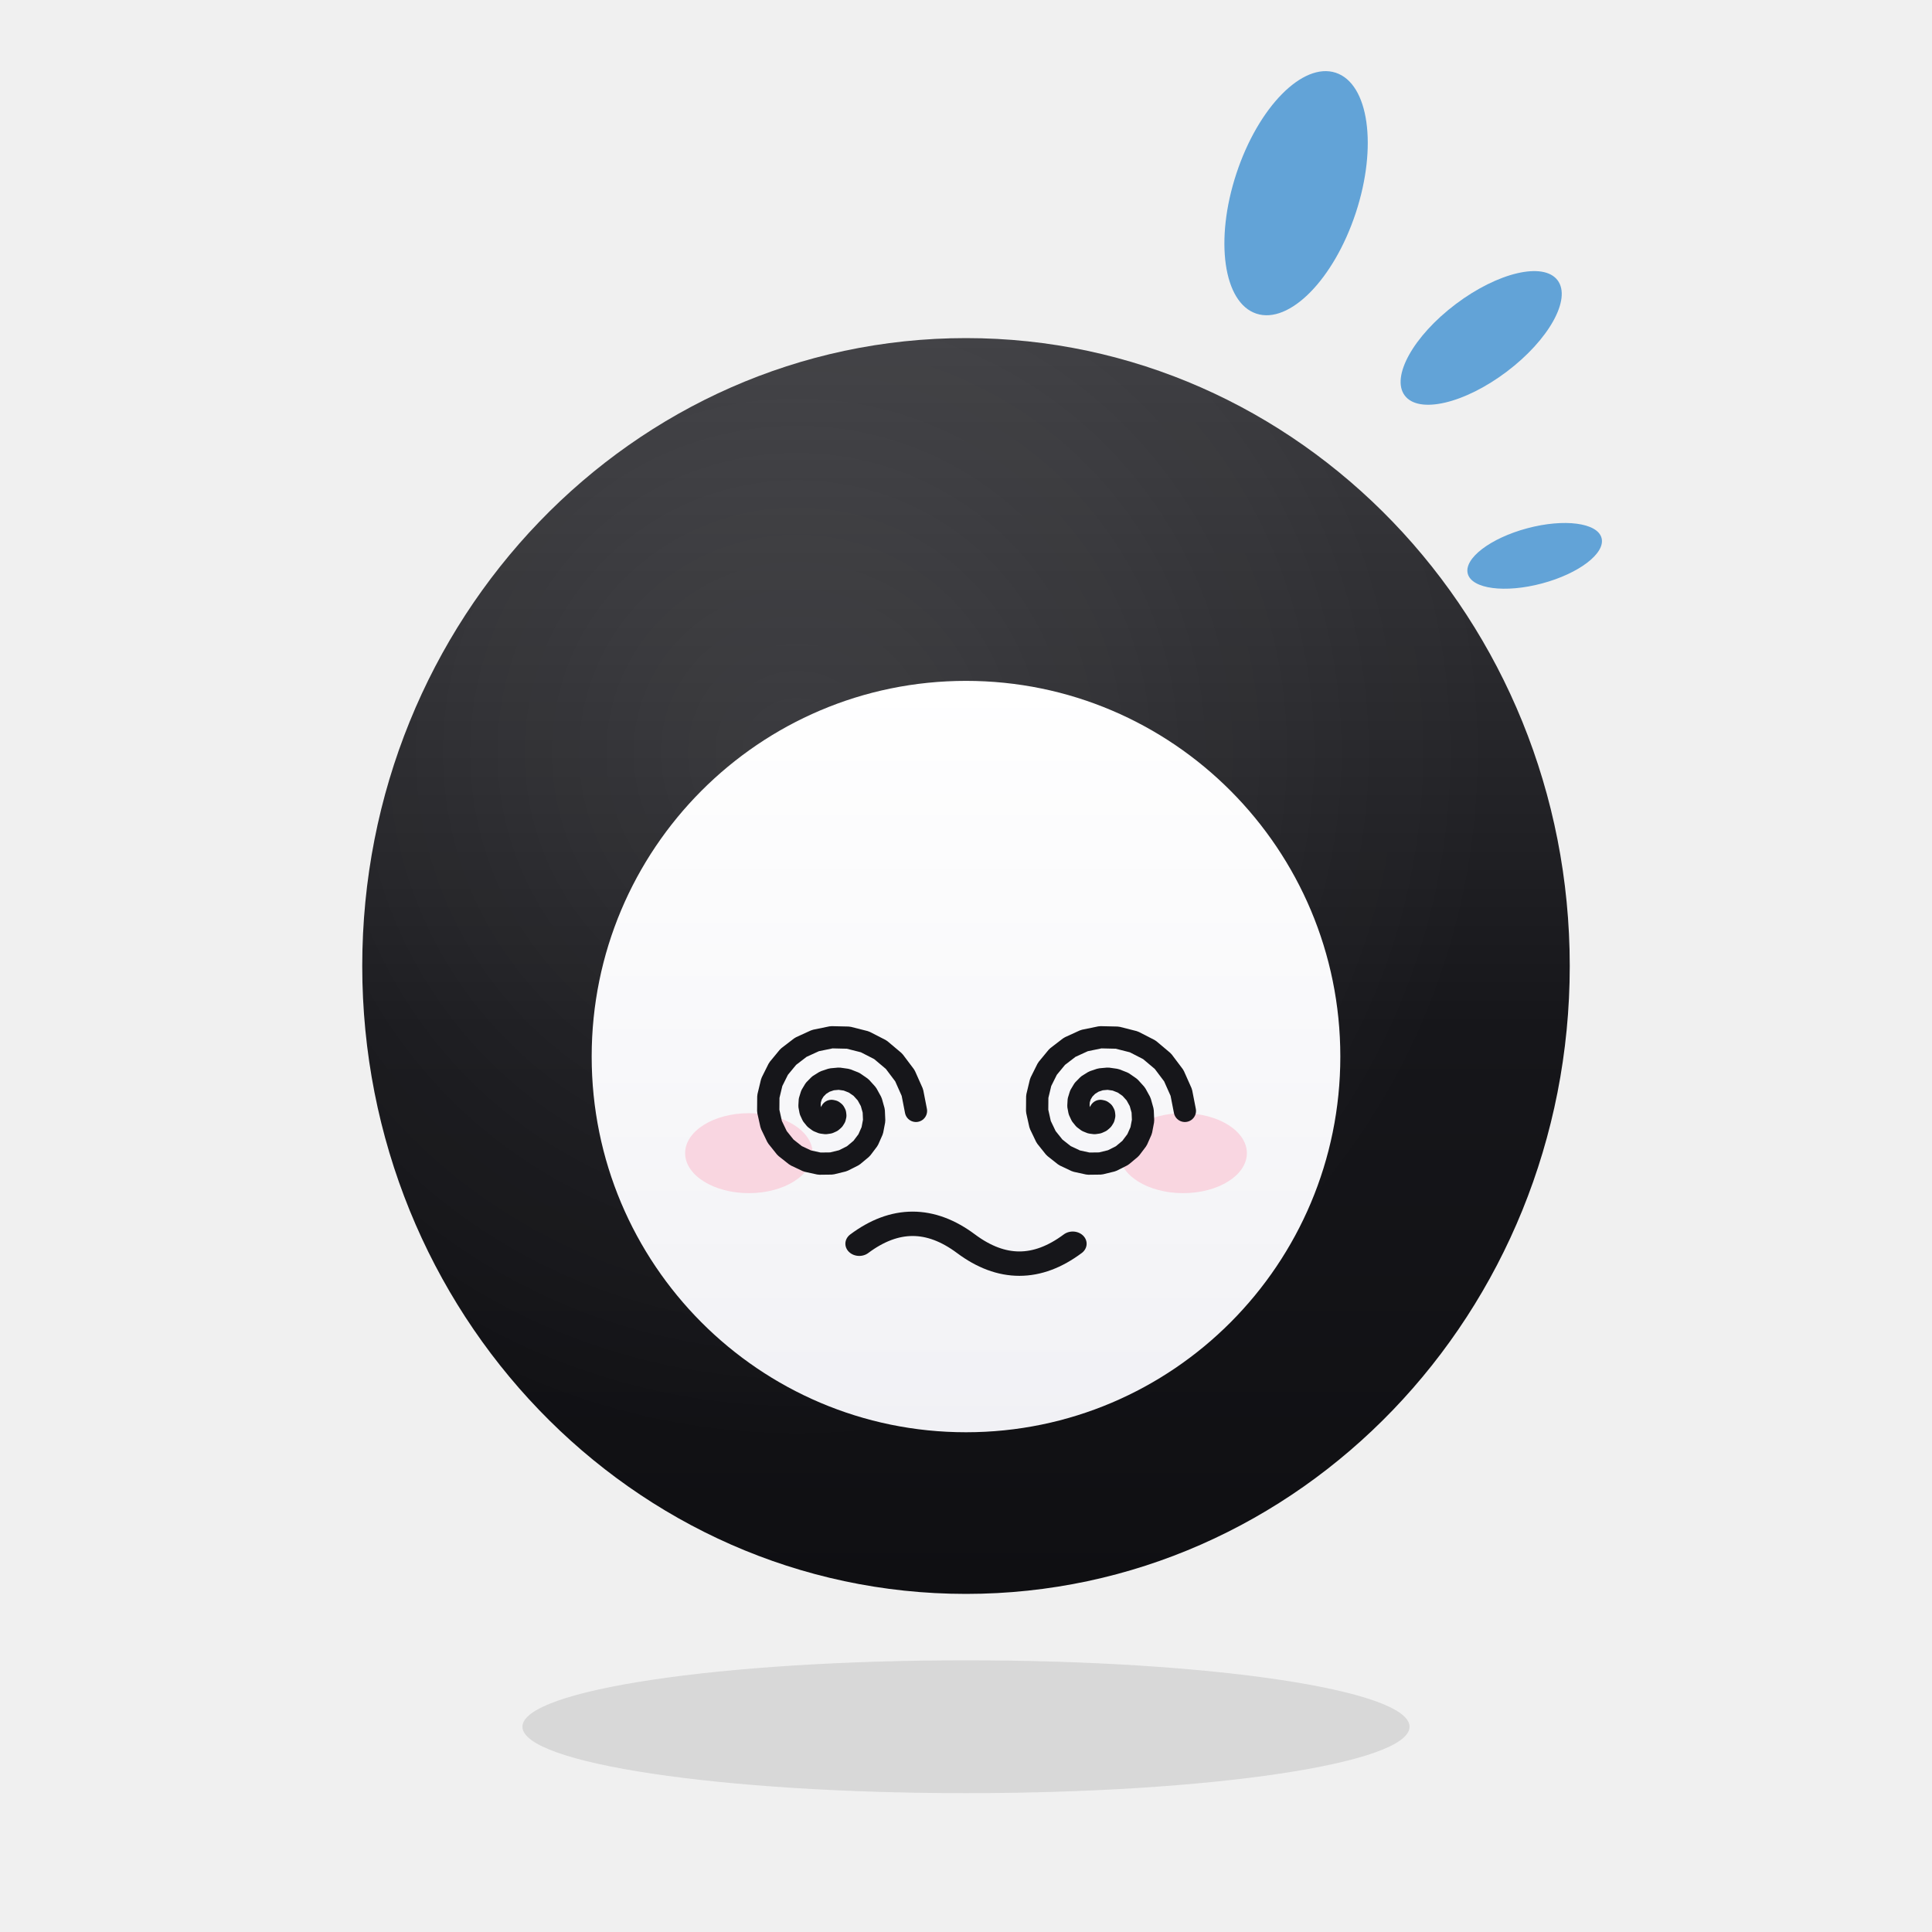
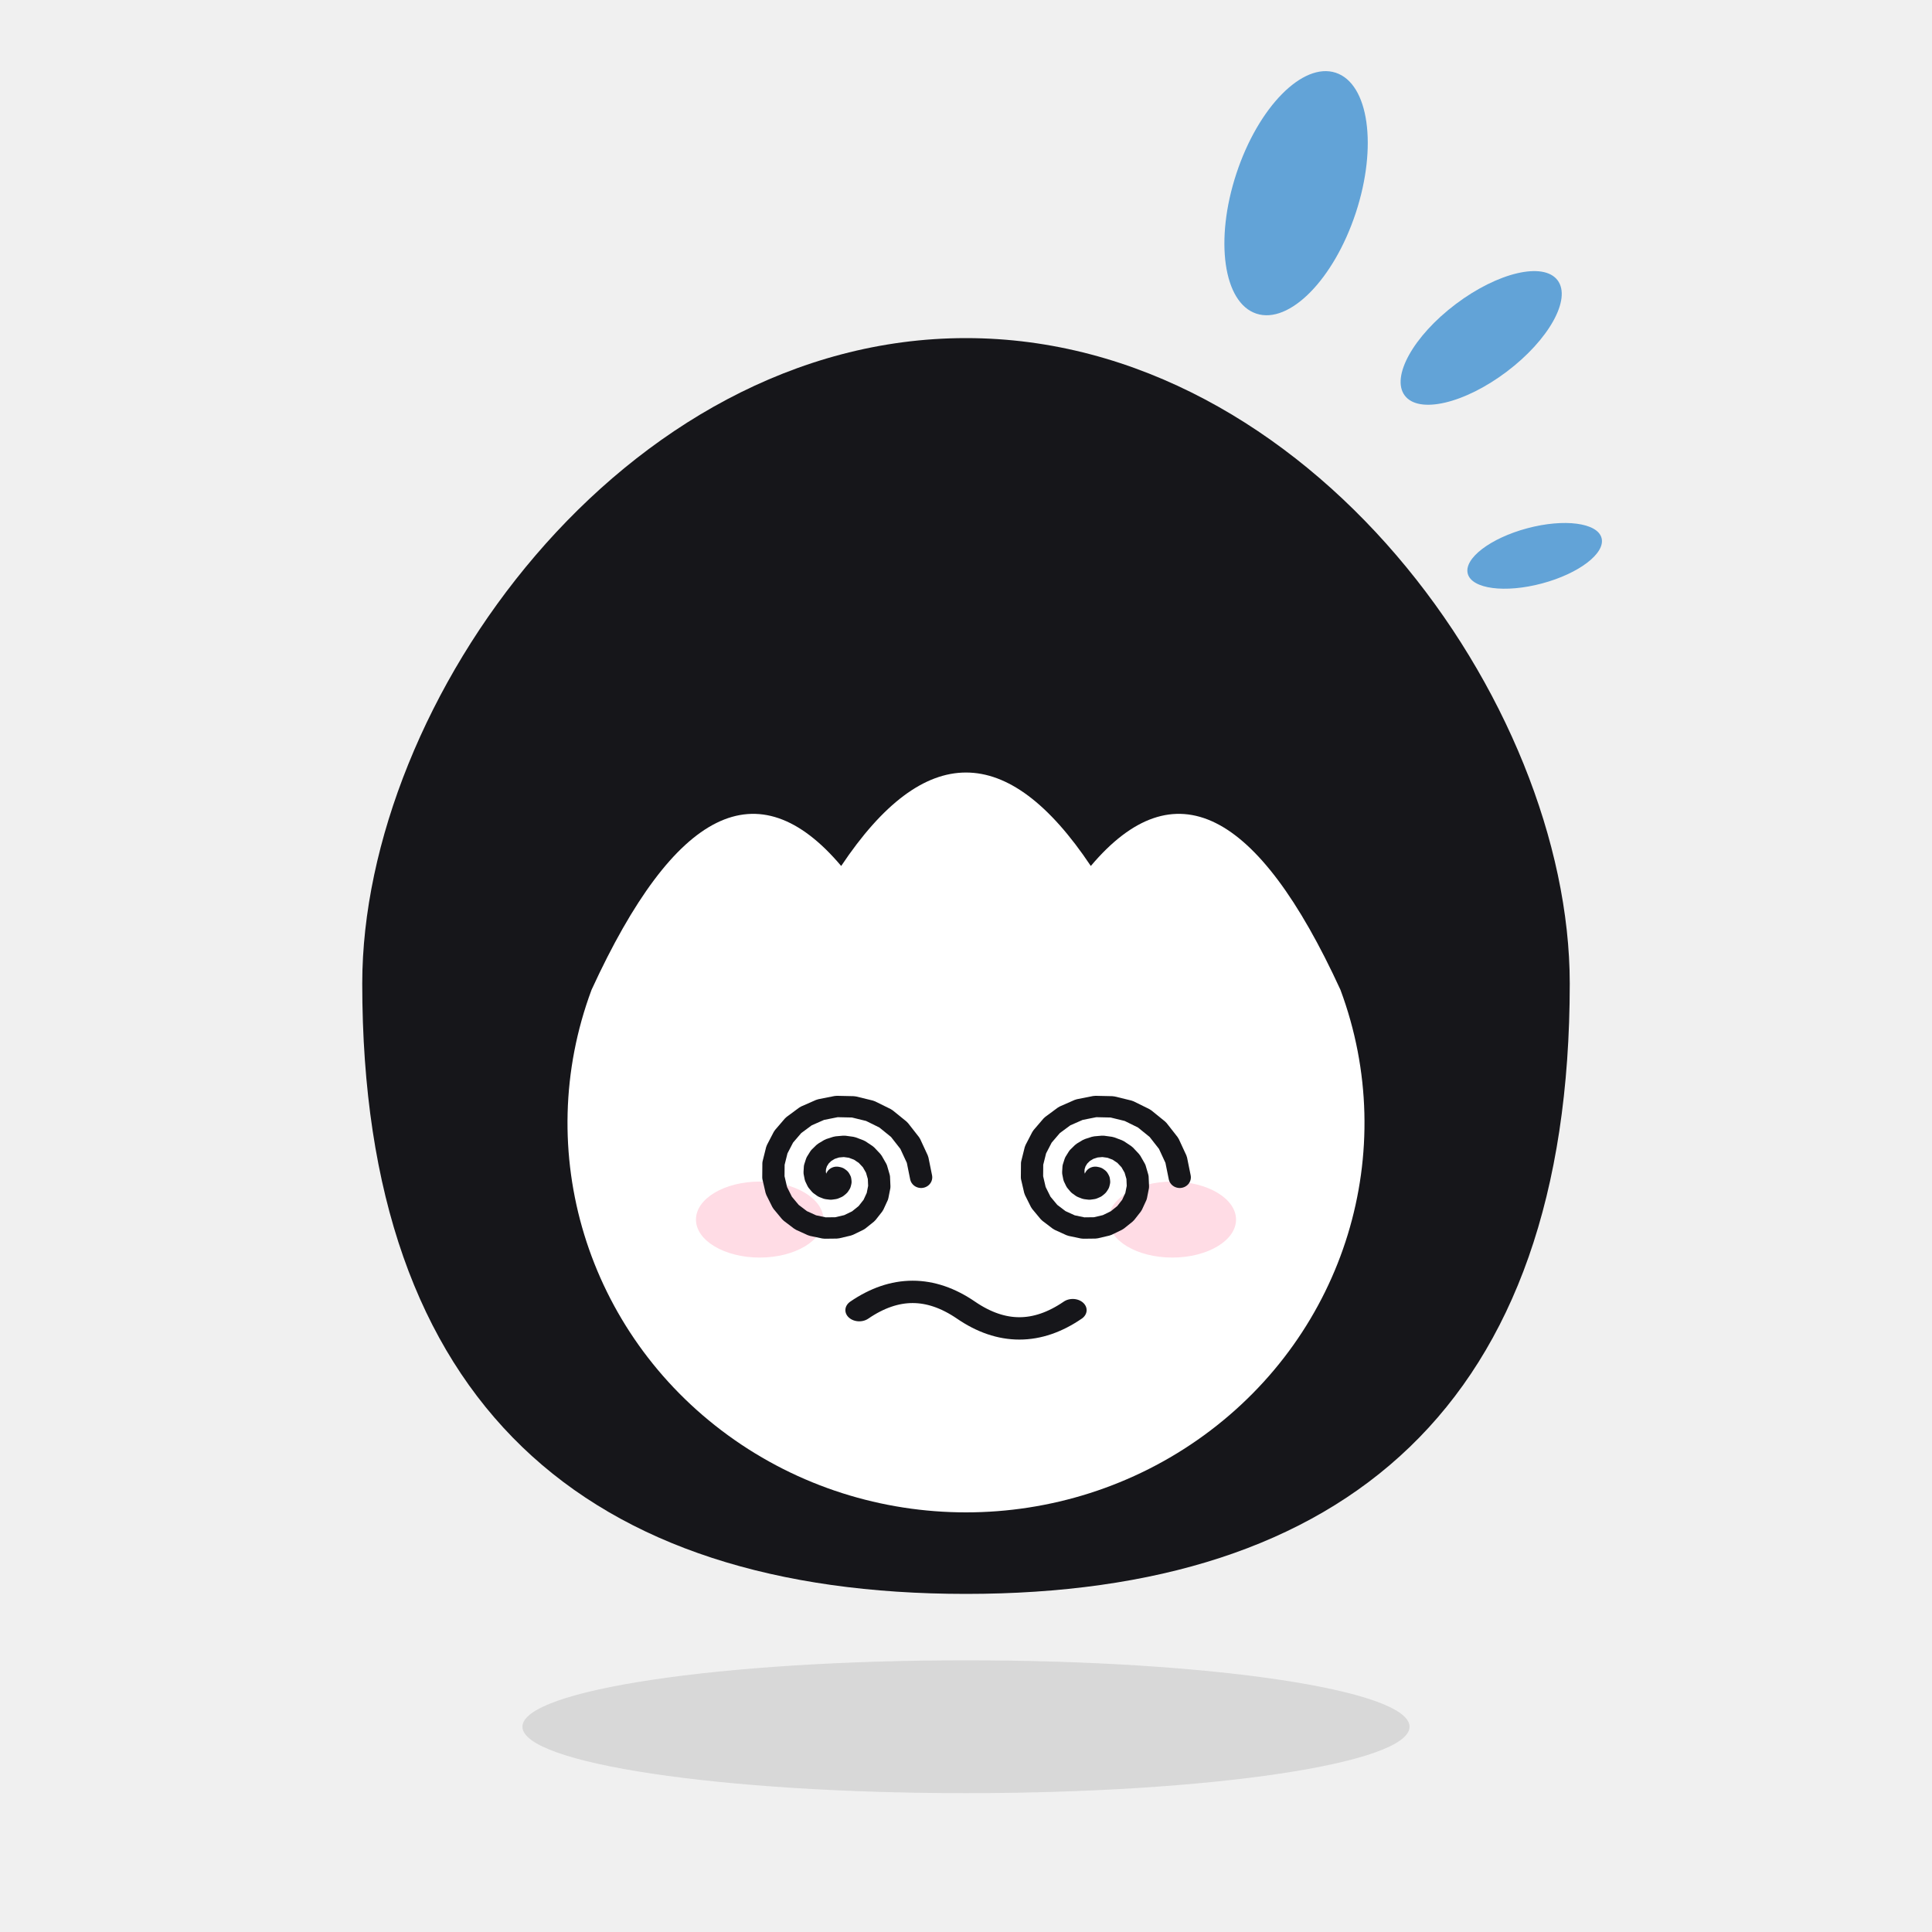
<svg xmlns="http://www.w3.org/2000/svg" width="320" height="320" viewBox="0 0 320 320">
  <defs>
-     <linearGradient id="bg0" gradientUnits="userSpaceOnUse" x1="0" y1="-104" x2="0" y2="104">
-       <stop offset="0" stop-color="#3b3b3f" />
-       <stop offset="0.55" stop-color="#16161A" />
-       <stop offset="1" stop-color="#0f0f12" />
-     </linearGradient>
-     <radialGradient id="bg1" gradientUnits="userSpaceOnUse" cx="-28" cy="-35.36" r="115" fx="-28" fy="-35.36">
-       <stop offset="0" stop-color="#FFFFFF" />
-       <stop offset="1" stop-color="rgba(255,255,255,0)" />
-     </radialGradient>
-     <linearGradient id="bg2" gradientUnits="userSpaceOnUse" x1="0" y1="-47.226" x2="0" y2="77.226">
-       <stop offset="0" stop-color="#FFFFFF" />
-       <stop offset="1" stop-color="#F1F1F5" />
-     </linearGradient>
    <clipPath id="bc1">
-       <path d="M62 15C62 49.367 34.242 77.226 0 77.226C-34.242 77.226 -62 49.367 -62 15C-62 -19.367 -34.242 -47.226 0 -47.226C34.242 -47.226 62 -19.367 62 15" transform="matrix(1 0 0 1 160 160)" />
+       <path d="M62.02 3.941C71.993 30.718 62.802 60.717 39.412 77.734C16.023 94.75 -16.023 94.75 -39.412 77.734C-62.802 60.717 -71.993 30.718 -62.02 3.941Q-41.346 -41.061 -20.673 -16.567Q0 -47.525 20.673 -16.567Q41.346 -41.061 62.02 3.941Z" transform="matrix(1 0 0 1 160 160)" />
    </clipPath>
  </defs>
  <path d="M73.467 126C73.467 132.075 40.575 137 0 137C-40.575 137 -73.467 132.075 -73.467 126C-73.467 119.925 -40.575 115 0 115C40.575 115 73.467 119.925 73.467 126" fill="rgba(22,22,26,0.13)" fill-opacity="0.857" transform="matrix(1 0 0 1 160 160)" />
-   <path d="M100 0C100 57.438 55.228 104 0 104C-55.228 104 -100 57.438 -100 0C-100 -57.438 -55.228 -104 0 -104C55.228 -104 100 -57.438 100 0" fill="url(#bg0)" transform="matrix(1 0 0 1 160 160)" />
-   <path d="M100 0C100 57.438 55.228 104 0 104C-55.228 104 -100 57.438 -100 0C-100 -57.438 -55.228 -104 0 -104C55.228 -104 100 -57.438 100 0" fill="url(#bg1)" fill-opacity="0.1" transform="matrix(1 0 0 1 160 160)" />
-   <path d="M62 15C62 49.367 34.242 77.226 0 77.226C-34.242 77.226 -62 49.367 -62 15C-62 -19.367 -34.242 -47.226 0 -47.226C34.242 -47.226 62 -19.367 62 15" fill="url(#bg2)" transform="matrix(1 0 0 1 160 160)" />
-   <path d="M11.5 0C11.5 3.866 6.351 7 0 7C-6.351 7 -11.5 3.866 -11.5 0C-11.5 -3.866 -6.351 -7 0 -7C6.351 -7 11.5 -3.866 11.5 0" fill="rgba(255,138,168,0.42)" fill-opacity="0.7" transform="matrix(0.918 0 0 0.946 124.036 191)" />
-   <path d="M11.5 0C11.5 3.866 6.351 7 0 7C-6.351 7 -11.5 3.866 -11.5 0C-11.5 -3.866 -6.351 -7 0 -7C6.351 -7 11.5 -3.866 11.5 0" fill="rgba(255,138,168,0.42)" fill-opacity="0.7" transform="matrix(0.918 0 0 0.946 195.964 191)" />
+   <path d="M0 -104C56.792 -104 100 -43.68 100 2.912C100 72.8 62.674 104 0 104C-62.674 104 -100 72.8 -100 2.912C-100 -43.68 -56.792 -104 0 -104Z" fill="#16161A" transform="matrix(1 0 0 1 160 160)" />
+   <path d="M62.02 3.941C71.993 30.718 62.802 60.717 39.412 77.734C16.023 94.75 -16.023 94.75 -39.412 77.734C-62.802 60.717 -71.993 30.718 -62.02 3.941Q-41.346 -41.061 -20.673 -16.567Q0 -47.525 20.673 -16.567Q41.346 -41.061 62.02 3.941Z" fill="#FFFFFF" transform="matrix(1 0 0 1 160 160)" />
+   <path d="M11.5 0C11.5 3.866 6.351 7 0 7C-6.351 7 -11.5 3.866 -11.5 0C-11.5 -3.866 -6.351 -7 0 -7C6.351 -7 11.5 -3.866 11.5 0" fill="rgba(255,138,168,0.42)" fill-opacity="0.7" transform="matrix(0.918 0 0 0.899 125.83 202)" />
+   <path d="M11.5 0C11.5 3.866 6.351 7 0 7C-6.351 7 -11.5 3.866 -11.5 0C-11.5 -3.866 -6.351 -7 0 -7C6.351 -7 11.5 -3.866 11.5 0" fill="rgba(255,138,168,0.42)" fill-opacity="0.7" transform="matrix(0.918 0 0 0.899 194.17 202)" />
  <g clip-path="url(#bc1)">
-     <path d="M0 0L0.251 0.057L0.463 0.223L0.603 0.481L0.641 0.804L0.558 1.158L0.343 1.504L0 1.8L-0.458 2.006L-1.004 2.085L-1.603 2.01L-2.211 1.764L-2.78 1.339L-3.259 0.744L-3.6 0L-3.76 -0.858L-3.707 -1.785L-3.418 -2.726L-2.886 -3.619L-2.12 -4.402L-1.144 -5.014L0 -5.4L1.259 -5.515L2.566 -5.329L3.848 -4.825L5.026 -4.008L6.024 -2.901L6.769 -1.545L7.2 0L7.27 1.659L6.95 3.347L6.232 4.97L5.13 6.433L3.682 7.645L1.945 8.524L0 9L-2.06 9.025L-4.128 8.572L-6.092 7.64L-7.841 6.253L-9.267 4.463L-10.279 2.346L-10.8 0L-10.78 -2.46L-10.194 -4.909L-9.047 -7.215L-7.375 -9.248L-5.244 -10.889L-2.747 -12.033L0 -12.6L2.861 -12.535L5.69 -11.816L8.337 -10.454L10.655 -8.497L12.511 -6.025L13.788 -3.147L14.4 0" fill="none" stroke="#16161A" stroke-width="3.8" stroke-linecap="round" stroke-linejoin="round" transform="matrix(0.971 0 0 0.968 137.73 184)" />
-     <path d="M0 0L0.251 0.057L0.463 0.223L0.603 0.481L0.641 0.804L0.558 1.158L0.343 1.504L0 1.8L-0.458 2.006L-1.004 2.085L-1.603 2.01L-2.211 1.764L-2.78 1.339L-3.259 0.744L-3.6 0L-3.76 -0.858L-3.707 -1.785L-3.418 -2.726L-2.886 -3.619L-2.12 -4.402L-1.144 -5.014L0 -5.4L1.259 -5.515L2.566 -5.329L3.848 -4.825L5.026 -4.008L6.024 -2.901L6.769 -1.545L7.2 0L7.27 1.659L6.95 3.347L6.232 4.97L5.13 6.433L3.682 7.645L1.945 8.524L0 9L-2.06 9.025L-4.128 8.572L-6.092 7.64L-7.841 6.253L-9.267 4.463L-10.279 2.346L-10.8 0L-10.78 -2.46L-10.194 -4.909L-9.047 -7.215L-7.375 -9.248L-5.244 -10.889L-2.747 -12.033L0 -12.6L2.861 -12.535L5.69 -11.816L8.337 -10.454L10.655 -8.497L12.511 -6.025L13.788 -3.147L14.4 0" fill="none" stroke="#16161A" stroke-width="3.8" stroke-linecap="round" stroke-linejoin="round" transform="matrix(0.971 0 0 0.968 182.27 184)" />
-     <path d="M-17.68 0Q-8.84 -7.514 0 0Q8.84 7.514 17.68 0" fill="none" stroke="#16161A" stroke-width="4.6" stroke-linecap="round" stroke-linejoin="round" transform="matrix(1 0 0 0.878 160 206)" />
+     <path d="M0 0L0.251 0.057L0.463 0.223L0.603 0.481L0.641 0.804L0.558 1.158L0.343 1.504L0 1.8L-0.458 2.006L-1.004 2.085L-1.603 2.01L-2.211 1.764L-2.78 1.339L-3.259 0.744L-3.6 0L-3.76 -0.858L-3.707 -1.785L-3.418 -2.726L-2.886 -3.619L-2.12 -4.402L-1.144 -5.014L0 -5.4L1.259 -5.515L2.566 -5.329L3.848 -4.825L5.026 -4.008L6.024 -2.901L6.769 -1.545L7.2 0L7.27 1.659L6.95 3.347L6.232 4.97L5.13 6.433L3.682 7.645L1.945 8.524L0 9L-2.06 9.025L-4.128 8.572L-6.092 7.64L-7.841 6.253L-9.267 4.463L-10.279 2.346L-10.8 0L-10.78 -2.46L-10.194 -4.909L-9.047 -7.215L-7.375 -9.248L-5.244 -10.889L-2.747 -12.033L0 -12.6L2.861 -12.535L5.69 -11.816L8.337 -10.454L10.655 -8.497L12.511 -6.025L13.788 -3.147L14.4 0" fill="none" stroke="#16161A" stroke-width="3.8" stroke-linecap="round" stroke-linejoin="round" transform="matrix(0.971 0 0 0.931 138.583 195)" />
+     <path d="M0 0L0.251 0.057L0.463 0.223L0.603 0.481L0.641 0.804L0.558 1.158L0.343 1.504L0 1.8L-0.458 2.006L-1.004 2.085L-1.603 2.01L-2.211 1.764L-2.78 1.339L-3.259 0.744L-3.6 0L-3.76 -0.858L-3.707 -1.785L-3.418 -2.726L-2.886 -3.619L-2.12 -4.402L-1.144 -5.014L0 -5.4L1.259 -5.515L2.566 -5.329L3.848 -4.825L5.026 -4.008L6.024 -2.901L6.769 -1.545L7.2 0L7.27 1.659L6.95 3.347L6.232 4.97L5.13 6.433L3.682 7.645L1.945 8.524L0 9L-2.06 9.025L-4.128 8.572L-6.092 7.64L-7.841 6.253L-9.267 4.463L-10.279 2.346L-10.8 0L-10.78 -2.46L-10.194 -4.909L-9.047 -7.215L-7.375 -9.248L-5.244 -10.889L-2.747 -12.033L0 -12.6L2.861 -12.535L5.69 -11.816L8.337 -10.454L10.655 -8.497L12.511 -6.025L13.788 -3.147L14.4 0" fill="none" stroke="#16161A" stroke-width="3.8" stroke-linecap="round" stroke-linejoin="round" transform="matrix(0.971 0 0 0.931 181.417 195)" />
+     <path d="M-17.68 0Q-8.84 -7.514 0 0Q8.84 7.514 17.68 0" fill="none" stroke="#16161A" stroke-width="4.6" stroke-linecap="round" stroke-linejoin="round" transform="matrix(1 0 0 0.805 160 217)" />
  </g>
  <path d="M10.407 0C10.407 11.598 5.748 21 0 21C-5.748 21 -10.407 11.598 -10.407 0C-10.407 -11.598 -5.748 -21 0 -21C5.748 -21 10.407 -11.598 10.407 0" fill="#1478C9" fill-opacity="0.644" transform="matrix(0.95 0.313 -0.313 0.95 214.672 32)" />
  <path d="M7.013 0C7.013 8.759 3.873 15.859 0 15.859C-3.873 15.859 -7.013 8.759 -7.013 0C-7.013 -8.759 -3.873 -15.859 0 -15.859C3.873 -15.859 7.013 -8.759 7.013 0" fill="#1478C9" fill-opacity="0.644" transform="matrix(0.602 0.798 -0.798 0.602 245.33 55.971)" />
  <path d="M4.73 0C4.73 6.334 2.612 11.469 0 11.469C-2.612 11.469 -4.73 6.334 -4.73 0C-4.73 -6.334 -2.612 -11.469 0 -11.469C2.612 -11.469 4.73 -6.334 4.73 0" fill="#1478C9" fill-opacity="0.644" transform="matrix(0.258 0.966 -0.966 0.258 254.188 92.067)" />
</svg>
